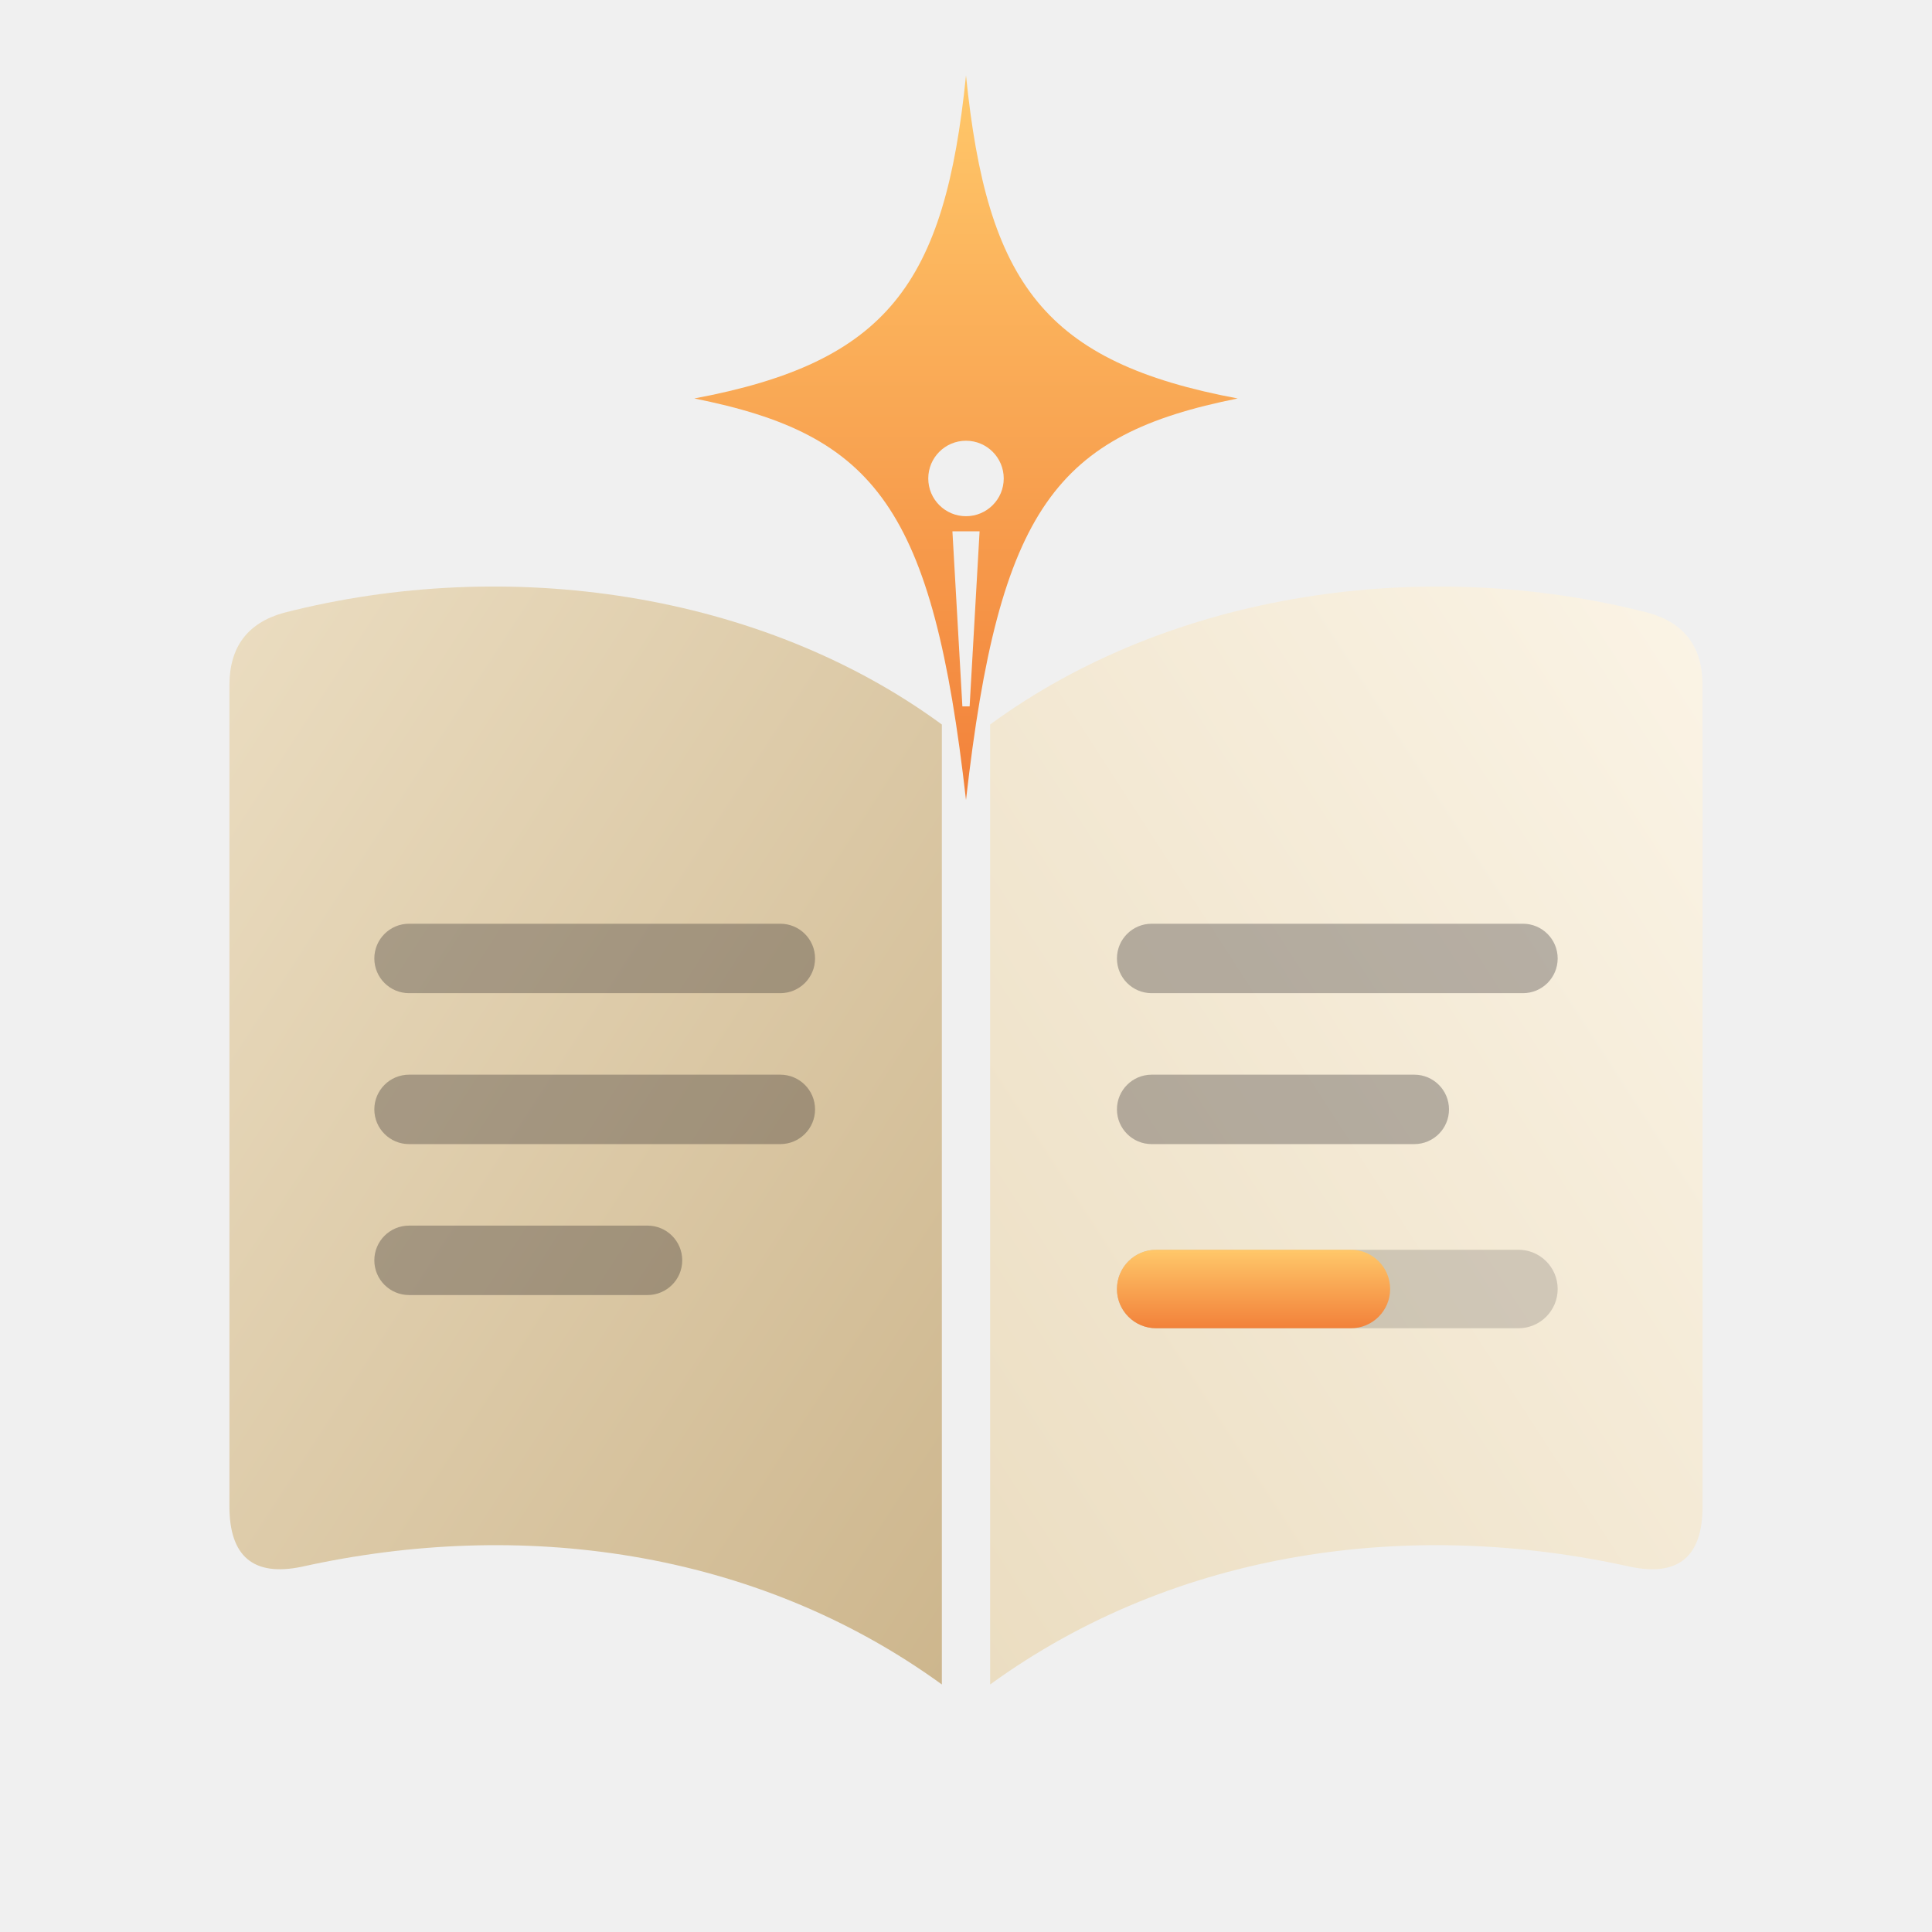
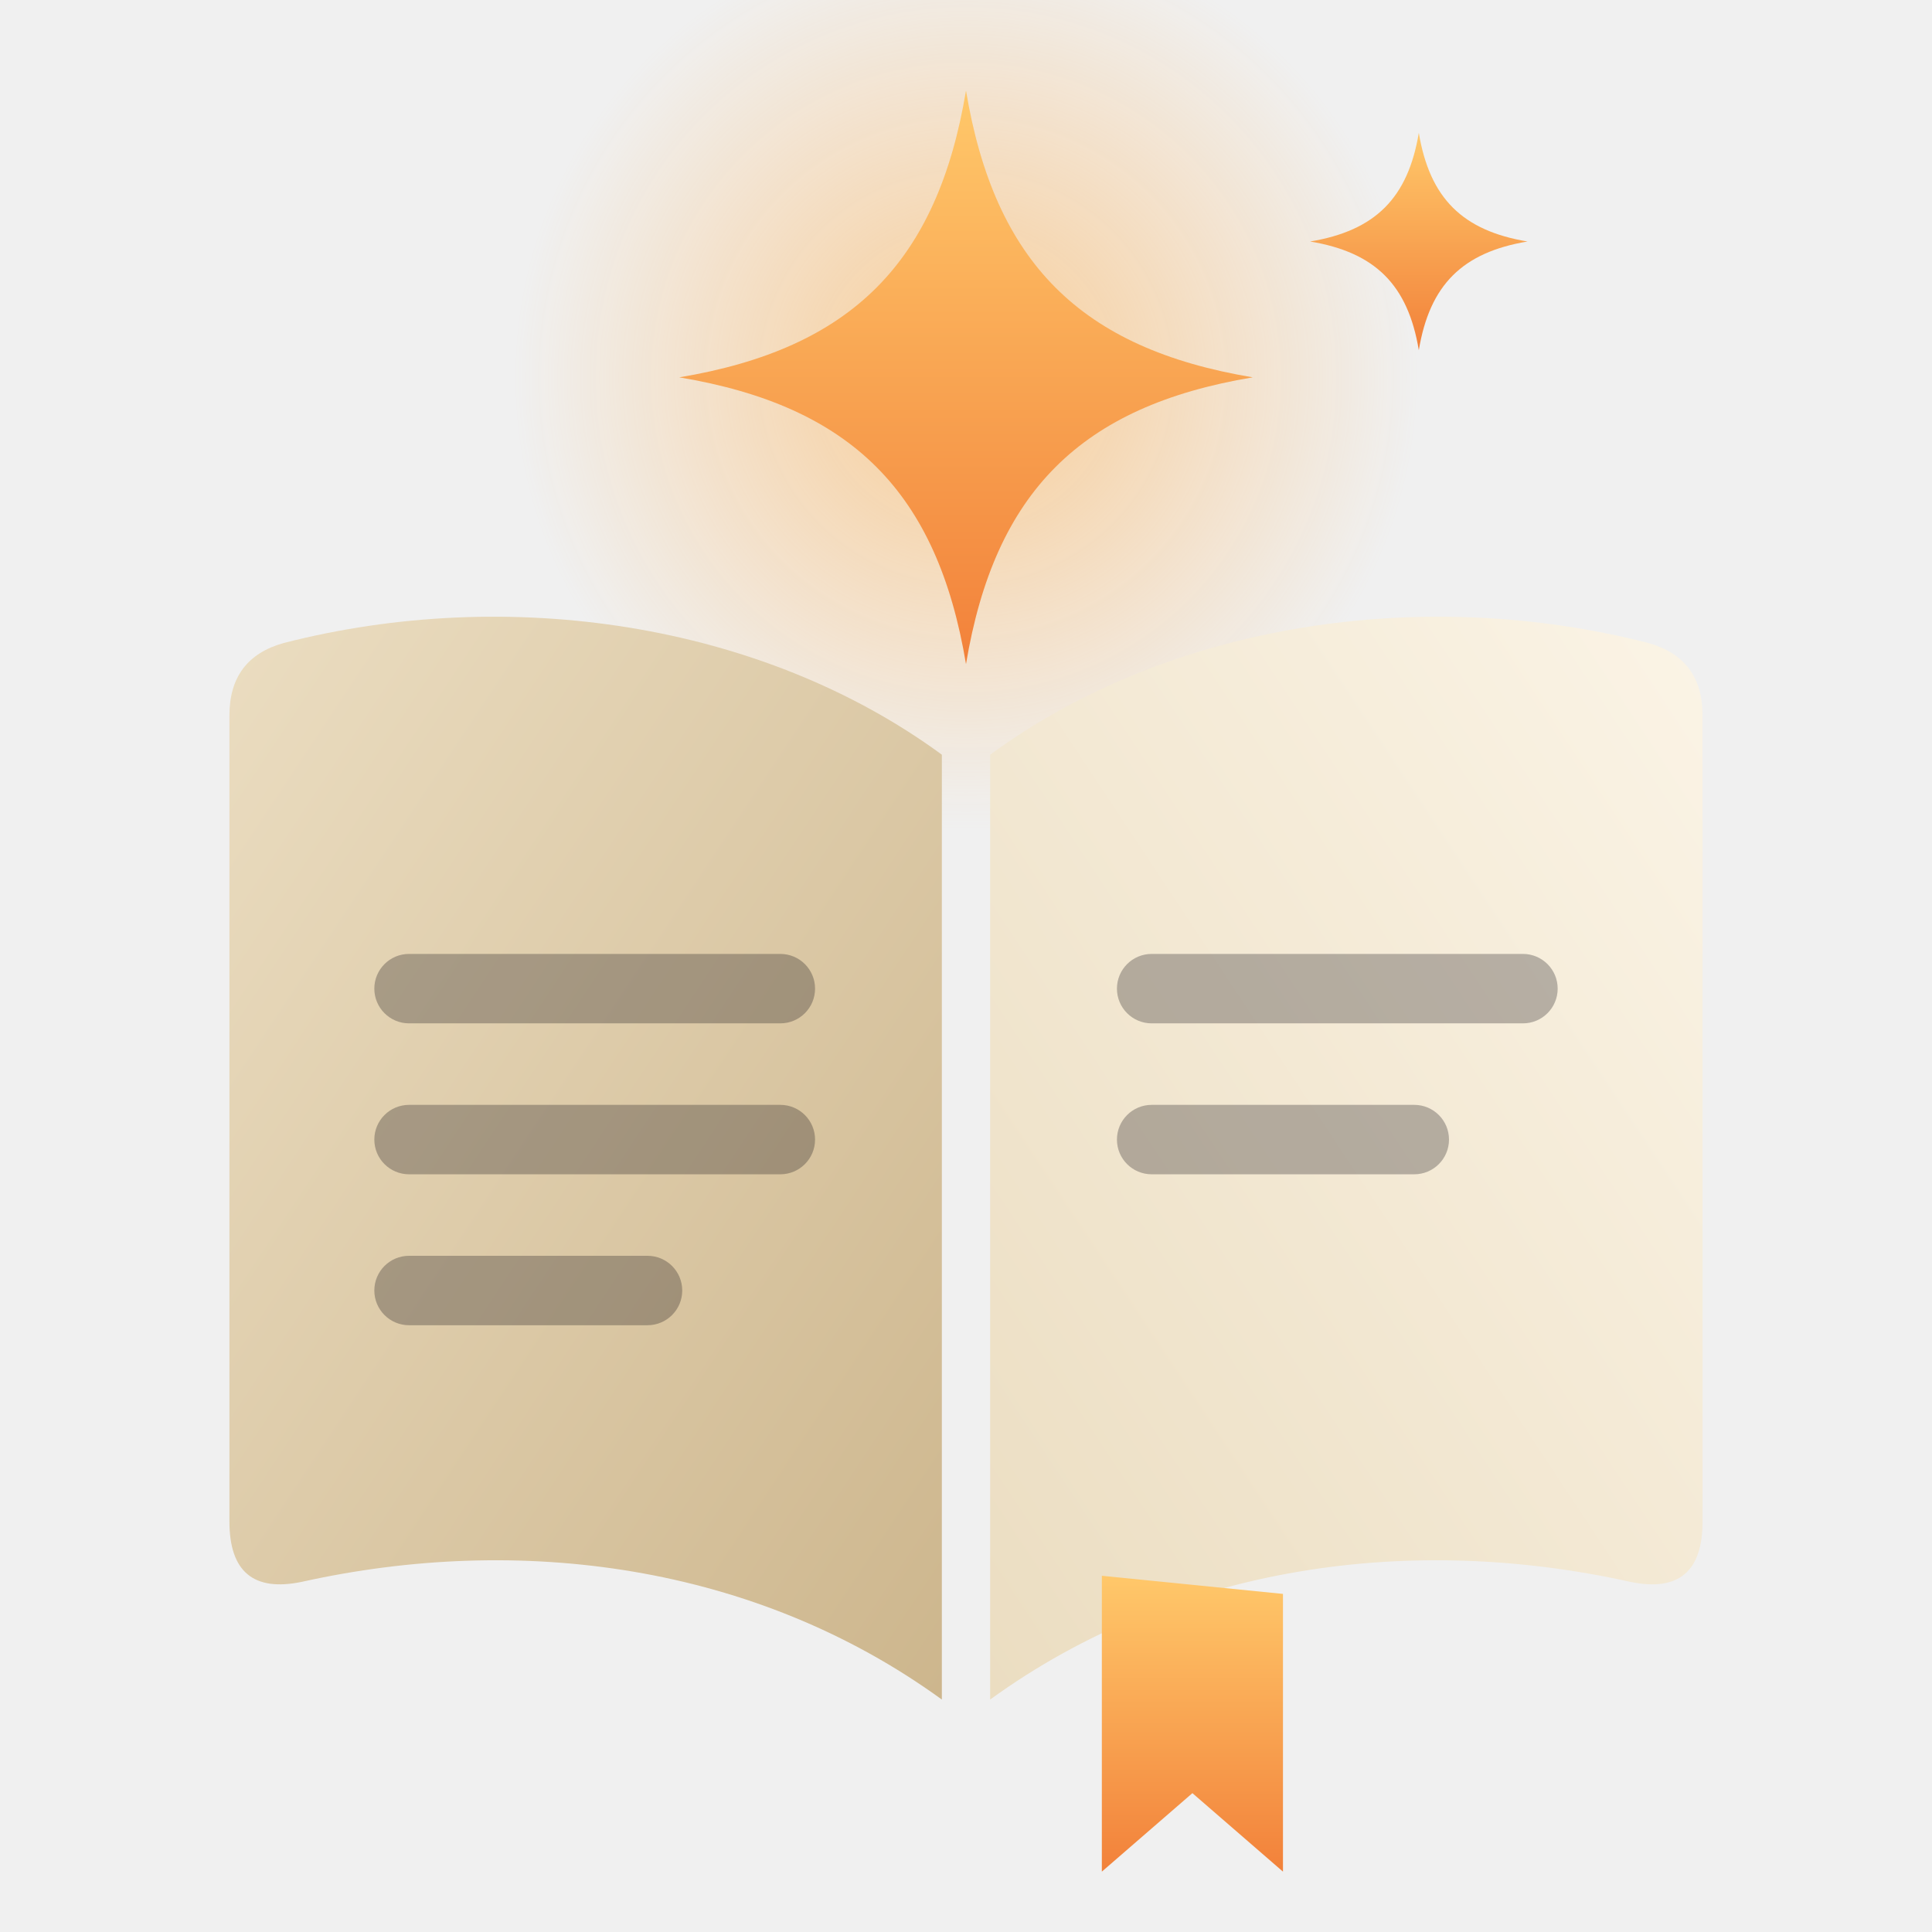
<svg xmlns="http://www.w3.org/2000/svg" width="64" height="64" viewBox="0 0 64 64">
  <defs>
    <linearGradient id="ml" x1="0" y1="0" x2="1" y2="1">
      <stop offset="0" stop-color="#EBDDC1" />
      <stop offset="1" stop-color="#CDB68D" />
    </linearGradient>
    <linearGradient id="mr" x1="1" y1="0" x2="0" y2="1">
      <stop offset="0" stop-color="#FBF4E6" />
      <stop offset="1" stop-color="#EBDDC1" />
    </linearGradient>
    <linearGradient id="ms" x1="0" y1="0" x2="0" y2="1">
      <stop offset="0" stop-color="#FFC86A" />
      <stop offset="1" stop-color="#F2813A" />
    </linearGradient>
+     <radialGradient id="halo">
+       <stop offset="0" stop-color="#FFB04F" stop-opacity=".55" />
+       <stop offset="1" stop-color="#FFB04F" stop-opacity="0" />
+     </radialGradient>
+     <mask id="cut" maskUnits="userSpaceOnUse" x="-10" y="-10" width="84" height="84">
+       <rect x="-10" y="-10" width="84" height="84" fill="#fff" />
+       <path d="M33.4 26C37.5 17.5 47 15.5 55.2 19.2C50 20.6 46 24.2 44.6 29.4C43.4 34 38.8 39.2 33.4 41.6Z" fill="#000" stroke="#000" stroke-width="2.4" stroke-linejoin="round" />
+     </mask>
  </defs>
-   <path d="M31.2 24C25.2 19.6 16.8 18.4 9.4 20.3Q7.6 20.8 7.6 22.7V49.9Q7.6 52.4 10 51.9C17.2 50.3 25 51.3 31.2 55.8Z" fill="url(#ml)" />
-   <path d="M32.8 24C38.8 19.6 47.2 18.4 54.6 20.3Q56.4 20.8 56.4 22.7V49.9Q56.4 52.4 54 51.9C46.8 50.3 39 51.3 32.8 55.8Z" fill="url(#mr)" />
-   <rect x="12.4" y="30.6" width="14.6" height="2.3" rx="1.15" fill="#0F0E14" fill-opacity=".28" />
-   <rect x="12.4" y="35.6" width="14.6" height="2.3" rx="1.15" fill="#0F0E14" fill-opacity=".28" />
-   <rect x="12.4" y="40.6" width="10.2" height="2.3" rx="1.15" fill="#0F0E14" fill-opacity=".28" />
-   <rect x="37" y="30.6" width="14.6" height="2.3" rx="1.15" fill="#0F0E14" fill-opacity=".28" />
-   <rect x="37" y="35.6" width="11" height="2.3" rx="1.15" fill="#0F0E14" fill-opacity=".28" />
-   <rect x="37" y="41.4" width="14.6" height="2.6" rx="1.3" fill="#0F0E14" fill-opacity=".16" />
-   <rect x="37" y="41.4" width="9.05" height="2.6" rx="1.3" fill="url(#ms)" />
-   <path d="M32 2.5C32.7 9.4 34.6 12 41 13.2C35 14.4 33.1 16.8 32 26.5C30.9 16.8 29 14.4 23 13.2C29.4 12 31.3 9.4 32 2.5ZM32 14.6a1.25 1.25 0 1 1 0 2.5a1.25 1.25 0 1 1 0-2.5ZM31.55 17.6H32.45L32.12 23.4H31.88Z" fill="url(#ms)" fill-rule="evenodd" />
+   <circle cx="32" cy="12.5" r="15" fill="url(#halo)" />
+   <path d="M31.2 25C25.2 20.6 16.8 19.4 9.4 21.3Q7.6 21.8 7.6 23.7V50.4Q7.6 52.9 10 52.4C17.2 50.8 25 51.8 31.2 56.3Z" fill="url(#ml)" />
+   <path d="M32.8 25C38.8 20.6 47.2 19.4 54.6 21.3Q56.4 21.8 56.4 23.7V50.4Q56.4 52.9 54 52.4C46.8 50.8 39 51.8 32.8 56.3Z" fill="url(#mr)" />
+   <path d="M36.5 52.2L42.5 52.8V62L39.5 59.4L36.5 62Z" fill="url(#ms)" />
+   <rect x="12.4" y="31.6" width="14.6" height="2.3" rx="1.15" fill="#0F0E14" fill-opacity=".28" />
+   <rect x="12.4" y="36.6" width="14.6" height="2.3" rx="1.15" fill="#0F0E14" fill-opacity=".28" />
+   <rect x="12.4" y="41.6" width="10.2" height="2.3" rx="1.15" fill="#0F0E14" fill-opacity=".28" />
+   <rect x="37" y="31.6" width="14.6" height="2.3" rx="1.15" fill="#0F0E14" fill-opacity=".28" />
+   <rect x="37" y="36.6" width="11" height="2.3" rx="1.15" fill="#0F0E14" fill-opacity=".28" />
+   <path d="M32 3.0C32.95 8.70 35.80 11.55 41.5 12.5C35.80 13.45 32.95 16.30 32 22.0C31.05 16.30 28.20 13.45 22.5 12.5C28.20 11.55 31.05 8.70 32 3.0Z" fill="url(#ms)" />
+   <path d="M47 4.4C47.36 6.56 48.44 7.64 50.6 8C48.44 8.36 47.36 9.44 47 11.6C46.64 9.44 45.56 8.36 43.4 8C45.56 7.64 46.64 6.56 47 4.4Z" fill="url(#ms)" />
</svg>
